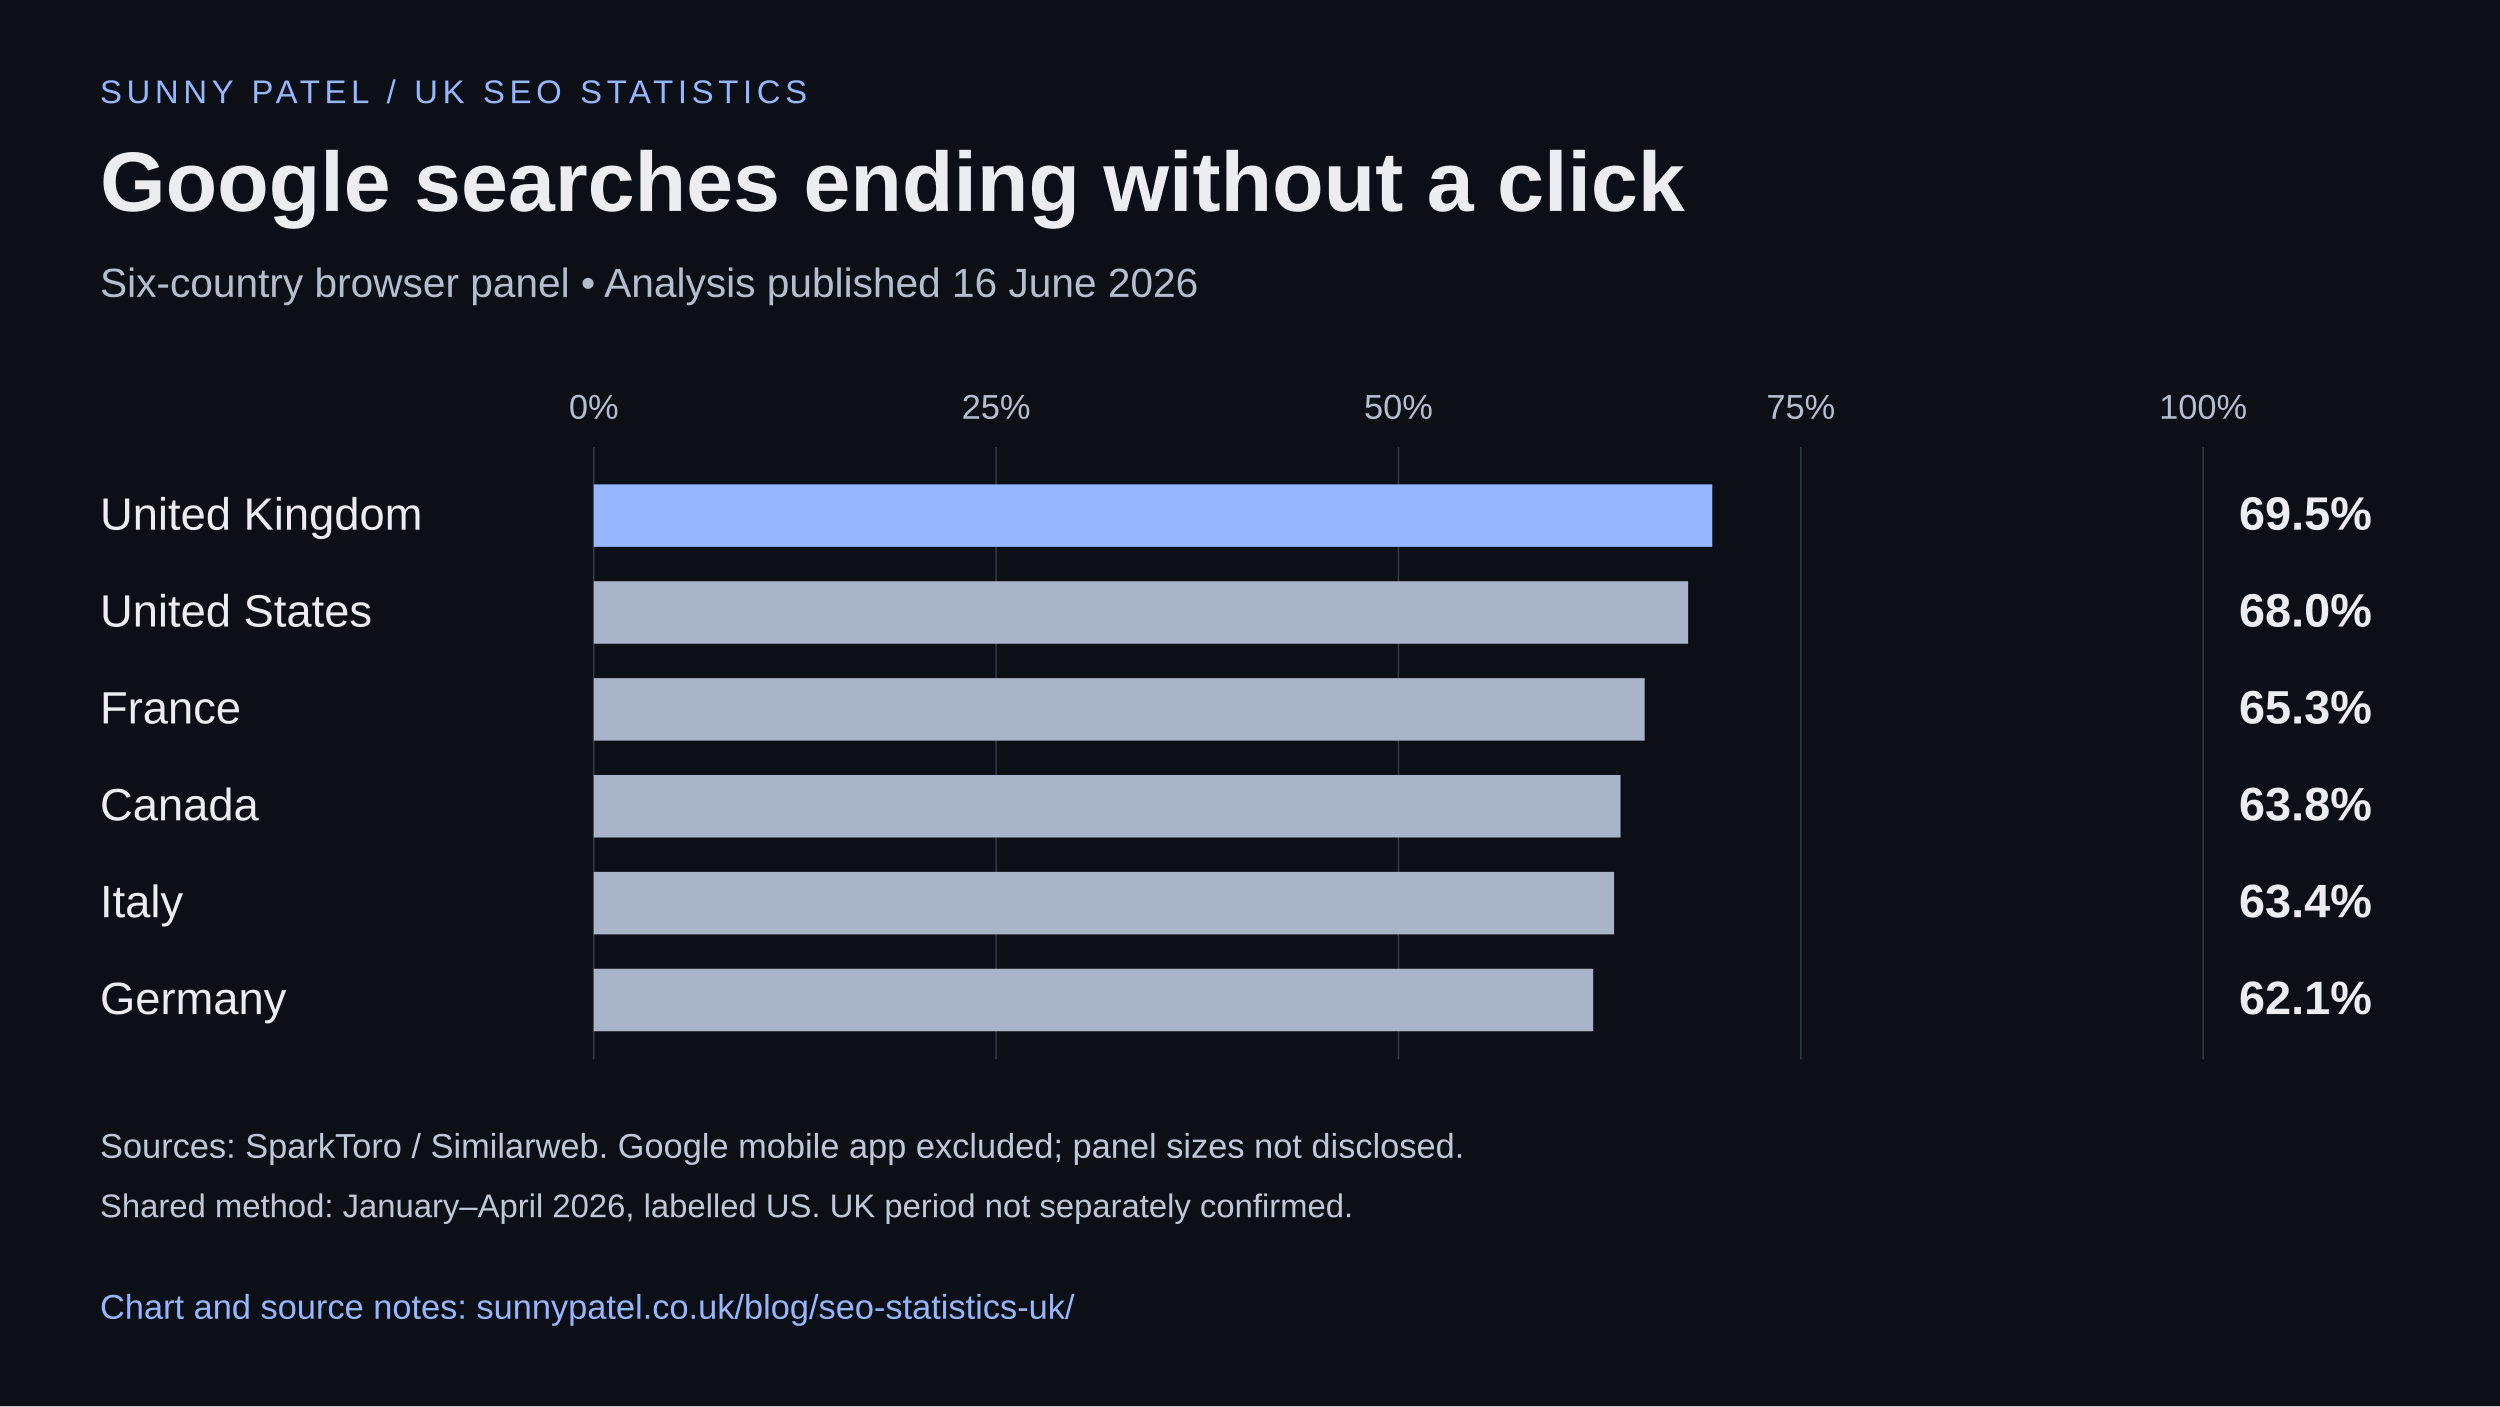
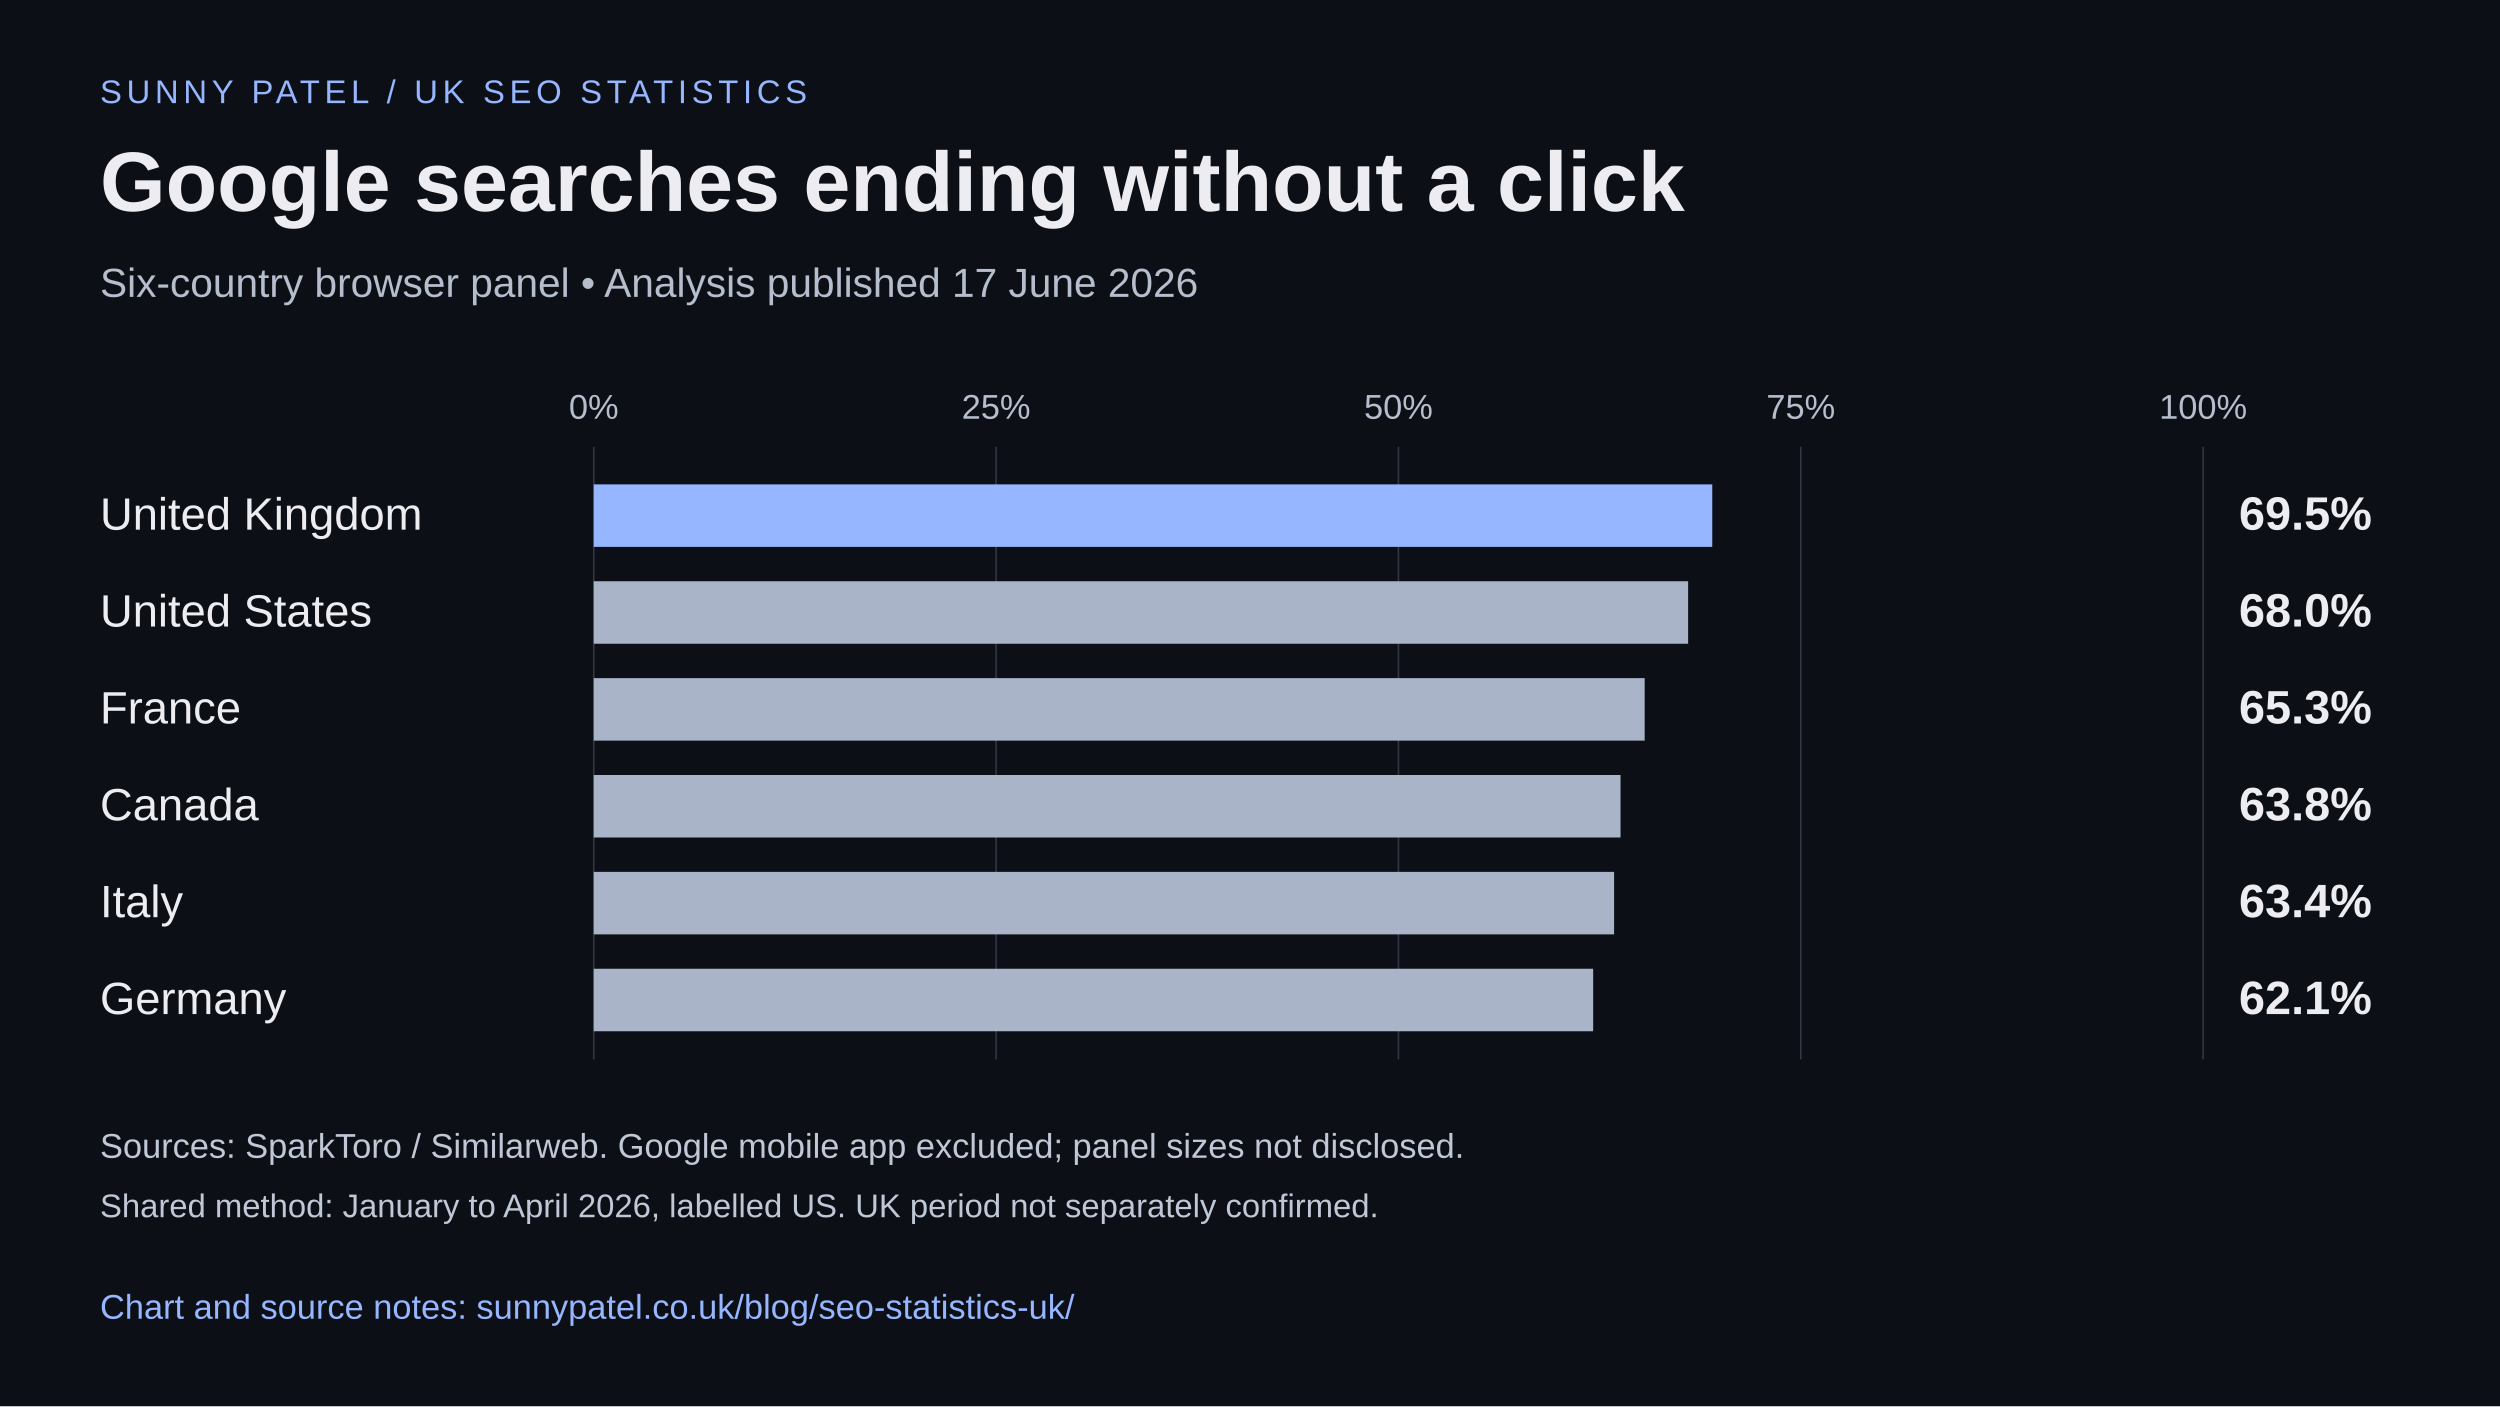
<svg xmlns="http://www.w3.org/2000/svg" width="1600" height="900" viewBox="0 0 1600 900" role="img" aria-labelledby="title desc">
  <rect width="1600" height="900" fill="#0c0f15" />
  <g font-family="Arial, sans-serif">
    <text x="64" y="66" font-size="21" letter-spacing="3" fill="#96b6ff">SUNNY PATEL / UK SEO STATISTICS</text>
    <text x="64" y="135" font-size="54" font-weight="700" fill="#ededf1">Google searches ending without a click</text>
-     <text x="64" y="190" font-size="26" fill="#b6bdcc">Six-country browser panel • Analysis published 16 June 2026</text>
+     <text x="64" y="190" font-size="26" fill="#b6bdcc">Six-country browser panel • Analysis published 17 June 2026</text>
    <text x="380" y="268" text-anchor="middle" fill="#b6bdcc" font-size="22">0%</text>
    <line x1="380" x2="380" y1="286" y2="678" stroke="#303846" />
    <text x="637.5" y="268" text-anchor="middle" fill="#b6bdcc" font-size="22">25%</text>
    <line x1="637.5" x2="637.5" y1="286" y2="678" stroke="#303846" />
    <text x="895" y="268" text-anchor="middle" fill="#b6bdcc" font-size="22">50%</text>
    <line x1="895" x2="895" y1="286" y2="678" stroke="#303846" />
    <text x="1152.5" y="268" text-anchor="middle" fill="#b6bdcc" font-size="22">75%</text>
    <line x1="1152.5" x2="1152.5" y1="286" y2="678" stroke="#303846" />
    <text x="1410" y="268" text-anchor="middle" fill="#b6bdcc" font-size="22">100%</text>
    <line x1="1410" x2="1410" y1="286" y2="678" stroke="#303846" />
    <text x="64" y="339" fill="#ededf1" font-size="29">United Kingdom</text>
    <rect x="380" y="310" width="715.85" height="40" fill="#96b6ff" />
    <text x="1518" y="339" text-anchor="end" fill="#ededf1" font-size="30" font-weight="700">69.5%</text>
    <text x="64" y="401" fill="#ededf1" font-size="29">United States</text>
    <rect x="380" y="372" width="700.4" height="40" fill="#aab4c8" />
    <text x="1518" y="401" text-anchor="end" fill="#ededf1" font-size="30" font-weight="700">68.0%</text>
    <text x="64" y="463" fill="#ededf1" font-size="29">France</text>
    <rect x="380" y="434" width="672.59" height="40" fill="#aab4c8" />
    <text x="1518" y="463" text-anchor="end" fill="#ededf1" font-size="30" font-weight="700">65.3%</text>
    <text x="64" y="525" fill="#ededf1" font-size="29">Canada</text>
    <rect x="380" y="496" width="657.14" height="40" fill="#aab4c8" />
    <text x="1518" y="525" text-anchor="end" fill="#ededf1" font-size="30" font-weight="700">63.8%</text>
    <text x="64" y="587" fill="#ededf1" font-size="29">Italy</text>
    <rect x="380" y="558" width="653.02" height="40" fill="#aab4c8" />
    <text x="1518" y="587" text-anchor="end" fill="#ededf1" font-size="30" font-weight="700">63.4%</text>
    <text x="64" y="649" fill="#ededf1" font-size="29">Germany</text>
    <rect x="380" y="620" width="639.63" height="40" fill="#aab4c8" />
    <text x="1518" y="649" text-anchor="end" fill="#ededf1" font-size="30" font-weight="700">62.1%</text>
    <text x="64" y="741" font-size="22" fill="#c0c7d6">Sources: SparkToro / Similarweb. Google mobile app excluded; panel sizes not disclosed.</text>
-     <text x="64" y="779" font-size="21" fill="#c0c7d6">Shared method: January–April 2026, labelled US. UK period not separately confirmed.</text>
+     <text x="64" y="779" font-size="21" fill="#c0c7d6">Shared method: January to April 2026, labelled US. UK period not separately confirmed.</text>
    <text x="64" y="844" font-size="22" fill="#96b6ff">Chart and source notes: sunnypatel.co.uk/blog/seo-statistics-uk/</text>
  </g>
</svg>
